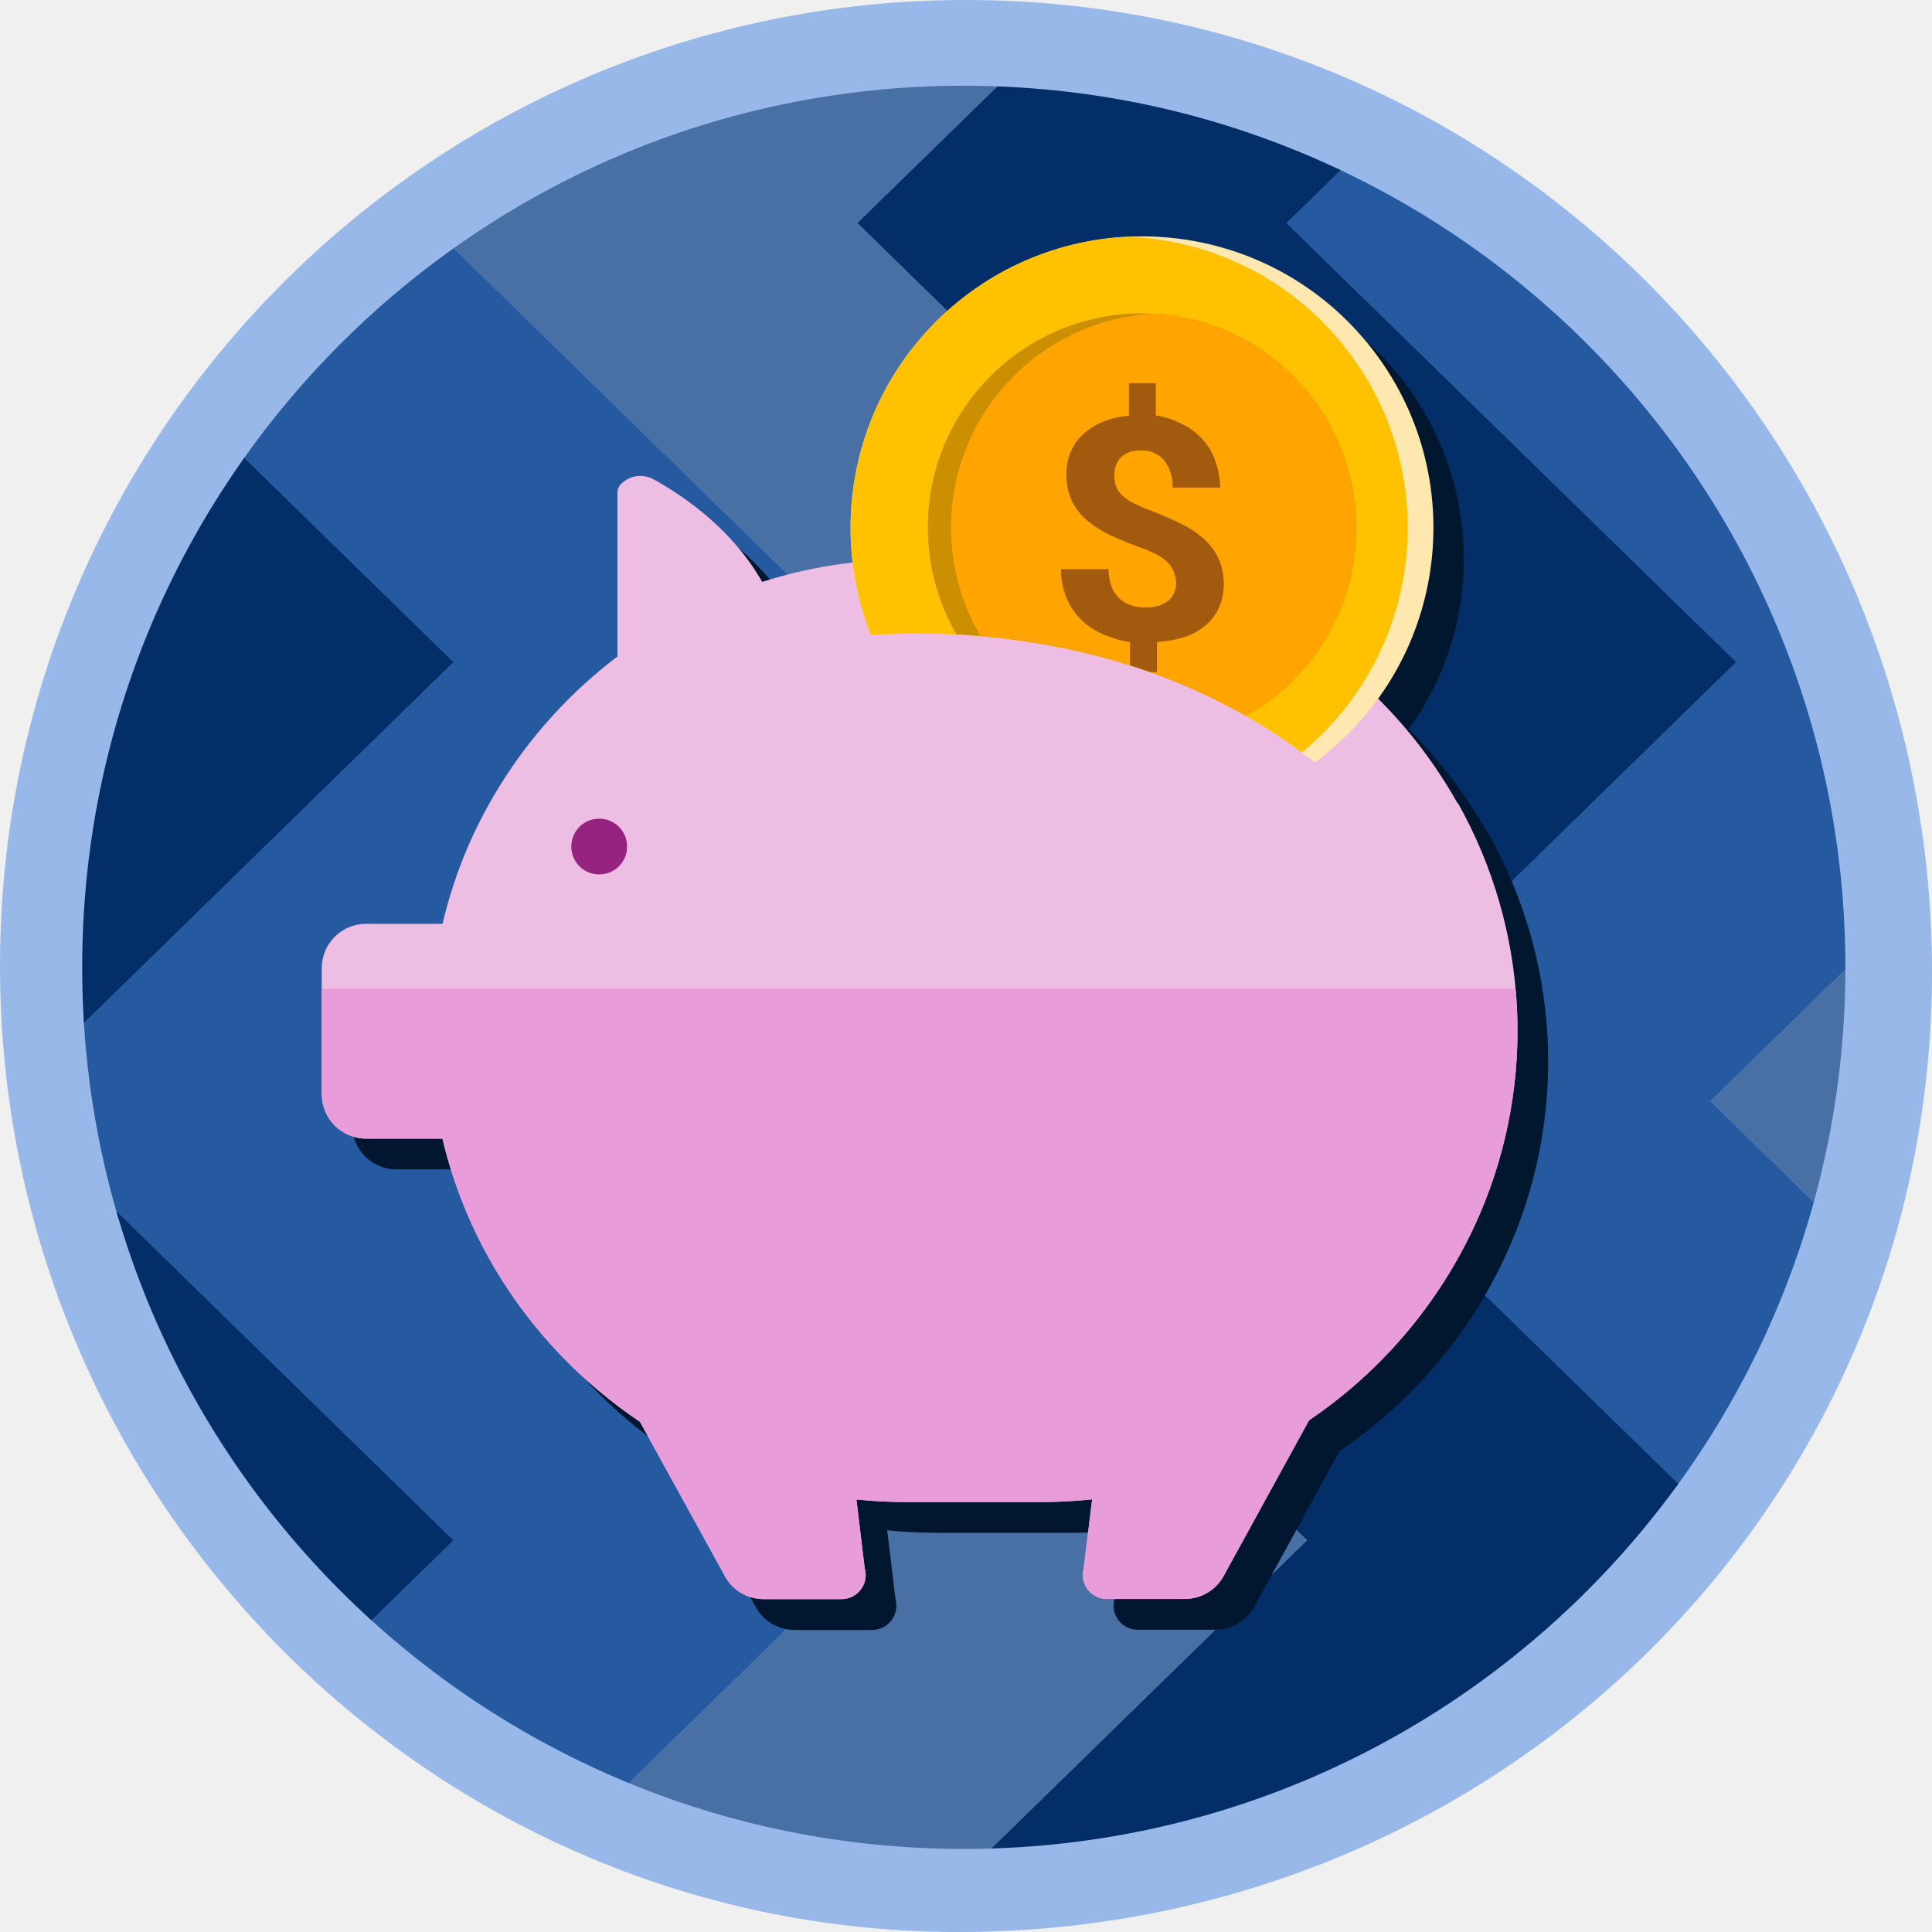
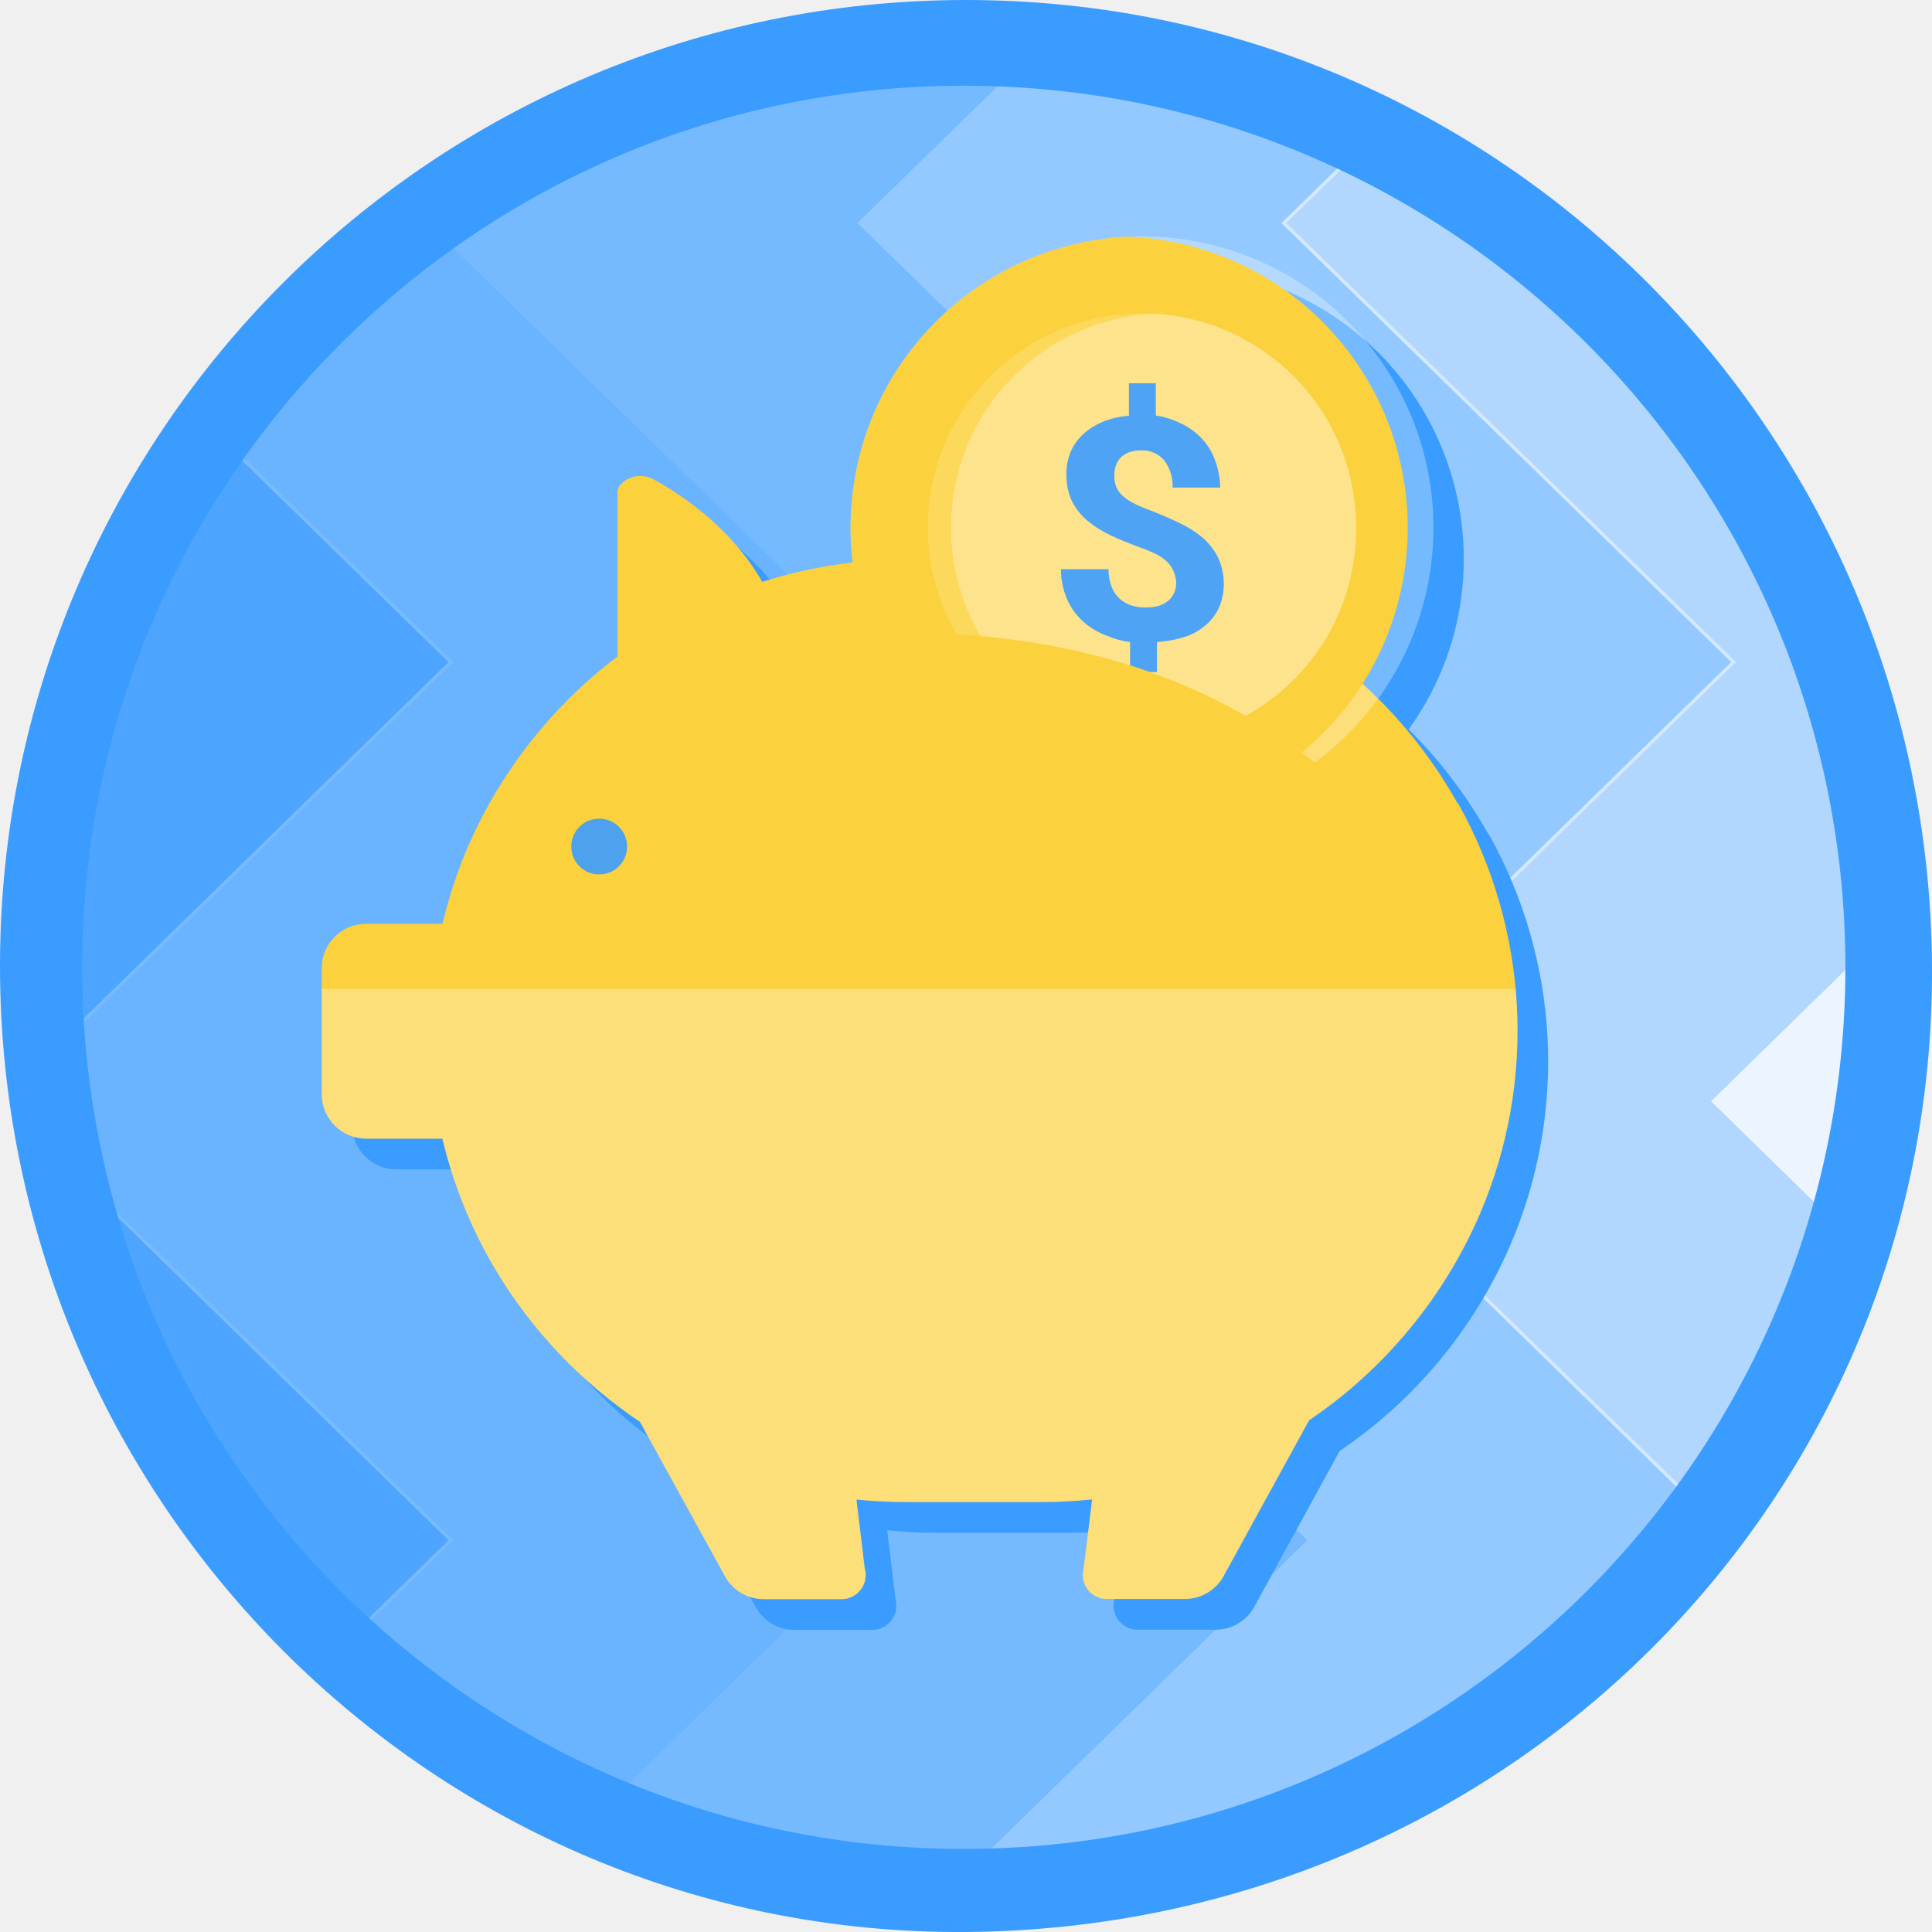
<svg xmlns="http://www.w3.org/2000/svg" xmlns:xlink="http://www.w3.org/1999/xlink" width="24" height="24" viewBox="0 0 24 24">
  <defs>
    <path id="wj2py7aqha" d="M.021 11.022c0 6.048 4.903 10.951 10.951 10.951 6.049 0 10.952-4.903 10.952-10.951C21.924 4.974 17.02.07 10.972.07 4.924.07.021 4.974.021 11.022z" />
    <path id="34uu33fx9c" d="M.021 11.022c0 6.048 4.903 10.951 10.951 10.951 6.049 0 10.952-4.903 10.952-10.951C21.924 4.974 17.02.07 10.972.07 4.924.07.021 4.974.021 11.022z" />
    <path id="xdcm0j1ome" d="M.021 11.022c0 6.048 4.903 10.951 10.951 10.951 6.049 0 10.952-4.903 10.952-10.951C21.924 4.974 17.02.07 10.972.07 4.924.07.021 4.974.021 11.022z" />
    <path id="tglek11jig" d="M.021 11.022c0 6.048 4.903 10.951 10.951 10.951 6.049 0 10.952-4.903 10.952-10.951C21.924 4.974 17.02.07 10.972.07 4.924.07.021 4.974.021 11.022z" />
    <path id="2w3ehshs4i" d="M.021 11.022c0 6.048 4.903 10.951 10.951 10.951 6.049 0 10.952-4.903 10.952-10.951C21.924 4.974 17.02.07 10.972.07 4.924.07.021 4.974.021 11.022z" />
    <path id="06umx7c0ok" d="M.021 11.022c0 6.048 4.903 10.951 10.951 10.951 6.049 0 10.952-4.903 10.952-10.951C21.924 4.974 17.02.07 10.972.07 4.924.07.021 4.974.021 11.022z" />
    <path id="z0zyg3f6bm" d="M3.75.174c-.02.028-.032.061-.032.096v2.033c-.817.619-1.46 1.44-1.865 2.38-.129.305-.232.619-.308.94H.597c-.303 0-.55.244-.552.547v1.574c.002.303.249.548.552.548h.947c.137.578.362 1.13.666 1.64.451.75 1.062 1.39 1.788 1.878l1.042 1.893c.092.189.283.309.493.31h.972c.165-.001.298-.137.297-.303 0-.026-.004-.052-.012-.078l-.103-.857c.203.021.407.032.612.032h1.69c.209 0 .418-.011.626-.034l-.105.857c-.044.16.049.326.208.37.026.007.052.011.078.011h.972c.21-.001.401-.121.494-.31l1.048-1.91c.938-.635 1.674-1.525 2.122-2.564.708-1.651.607-3.537-.273-5.103l-.005.002c-1.049-1.87-3.025-3.027-5.168-3.028h-1.69c-.604 0-1.204.094-1.78.277C5.158.744 4.576.328 4.17.104 4.118.074 4.06.06 4.004.06c-.095 0-.188.04-.254.114z" />
    <path id="wda4avtilo" d="M.32 1.816l-.309 1.76.533 3.17S4.3 6.13 6.989 8.737L9.23 4.562l-.924-2.746-3.42-1.73" />
    <path id="i296j4d6hq" d="M1.295.916C.098 1.95-.256 3.596.295 4.99c.97-.068 3.45-.052 5.513 1.582.075-.055.148-.114.22-.175 1.513-1.307 1.68-3.593.373-5.106C5.685.46 4.676.036 3.661.036c-.84 0-1.681.29-2.366.88" />
    <path id="f3ftoo83ms" d="M.32 1.816l-.309 1.76.533 3.17S4.3 6.13 6.989 8.737L9.23 4.562l-.924-2.746-3.42-1.73L.32 1.816z" />
    <path id="3vmqt0gr6u" d="M2.676.041C1.207.06.032 1.265.05 2.734c.006.472.134.914.354 1.295.98.052 2.316.28 3.595 1.011.814-.449 1.366-1.313 1.37-2.307v-.065C5.352 1.21 4.165.04 2.71.04h-.034" />
    <path id="q23ioa32lw" d="M.32 1.816l-.309 1.76.533 3.17S4.3 6.13 6.989 8.737L9.23 4.562l-.924-2.746-3.42-1.73" />
  </defs>
  <g fill="none" fill-rule="evenodd">
    <g>
      <g>
-         <path fill="#97B8E8" d="M24 12c.041 6.608-5.281 11.949-12 12-6.627.049-12-5.373-12-12S5.373 0 12 0s11.958 5.373 12 12" transform="translate(-40 -458) translate(40 458)" />
+         <path fill="#3B9CFF" d="M24 12c.041 6.608-5.281 11.949-12 12-6.627.049-12-5.373-12-12S5.373 0 12 0s11.958 5.373 12 12" transform="translate(-40 -458) translate(40 458)" />
        <g>
          <g>
            <g transform="translate(-40 -458) translate(40 458) translate(1 .995)">
              <mask id="f1vvsp4zdb" fill="#fff">
                <use xlink:href="#wj2py7aqha" />
              </mask>
-               <path fill="#4870A5" d="M20.25 1.776L27.2 -5.01 29.802 -2.346 25.58 1.776 31.167 7.23 25.58 12.685 31.167 18.139 25.58 23.593 29.802 27.716 27.2 30.381 20.25 23.593 25.835 18.139 20.25 12.685 25.835 7.23z" mask="url(#f1vvsp4zdb)" />
+               <path fill="#FFFFFF" opacity="0.9" d="M20.25 1.776L27.2 -5.01 29.802 -2.346 25.58 1.776 31.167 7.23 25.58 12.685 31.167 18.139 25.58 23.593 29.802 27.716 27.2 30.381 20.25 23.593 25.835 18.139 20.25 12.685 25.835 7.23z" mask="url(#f1vvsp4zdb)" />
            </g>
            <g transform="translate(-40 -458) translate(40 458) translate(1 .995)">
              <mask id="6jpgt06i8d" fill="#fff">
                <use xlink:href="#34uu33fx9c" />
              </mask>
-               <path fill="#255AA0" d="M14.918 1.776L21.869 -5.01 24.471 -2.346 20.249 1.776 25.835 7.23 20.249 12.685 25.835 18.139 20.249 23.593 24.471 27.716 21.869 30.381 14.919 23.593 20.505 18.139 14.919 12.685 20.505 7.23z" mask="url(#6jpgt06i8d)" />
+               <path fill="#FFFFFF" opacity="0.6" d="M14.918 1.776L21.869 -5.01 24.471 -2.346 20.249 1.776 25.835 7.23 20.249 12.685 25.835 18.139 20.249 23.593 24.471 27.716 21.869 30.381 14.919 23.593 20.505 18.139 14.919 12.685 20.505 7.23z" mask="url(#6jpgt06i8d)" />
            </g>
            <g transform="translate(-40 -458) translate(40 458) translate(1 .995)">
              <mask id="h77l9gxfwf" fill="#fff">
                <use xlink:href="#xdcm0j1ome" />
              </mask>
-               <path fill="#032E67" d="M9.648 1.776L16.599 -5.01 19.2 -2.346 14.979 1.776 20.565 7.23 14.979 12.685 20.565 18.139 14.979 23.593 19.2 27.716 16.598 30.381 9.648 23.593 15.234 18.139 9.648 12.685 15.234 7.23z" mask="url(#h77l9gxfwf)" />
+               <path fill="#FFFFFF" opacity="0.45" d="M9.648 1.776L16.599 -5.01 19.2 -2.346 14.979 1.776 20.565 7.23 14.979 12.685 20.565 18.139 14.979 23.593 19.2 27.716 16.598 30.381 9.648 23.593 15.234 18.139 9.648 12.685 15.234 7.23z" mask="url(#h77l9gxfwf)" />
            </g>
            <g transform="translate(-40 -458) translate(40 458) translate(1 .995)">
              <mask id="f43rvtp65h" fill="#fff">
                <use xlink:href="#tglek11jig" />
              </mask>
-               <path fill="#4870A5" d="M4.315 1.776L11.267 -5.01 13.869 -2.346 9.647 1.776 15.232 7.23 9.647 12.685 15.232 18.139 9.647 23.593 13.869 27.716 11.267 30.381 4.316 23.593 9.902 18.139 4.316 12.685 9.902 7.23z" mask="url(#f43rvtp65h)" />
+               <path fill="#FFFFFF" opacity="0.3" d="M4.315 1.776L11.267 -5.01 13.869 -2.346 9.647 1.776 15.232 7.23 9.647 12.685 15.232 18.139 9.647 23.593 13.869 27.716 11.267 30.381 4.316 23.593 9.902 18.139 4.316 12.685 9.902 7.23z" mask="url(#f43rvtp65h)" />
            </g>
            <g transform="translate(-40 -458) translate(40 458) translate(1 .995)">
              <mask id="mhne29ryoj" fill="#fff">
                <use xlink:href="#2w3ehshs4i" />
              </mask>
-               <path fill="#255AA0" d="M-1.015 1.776L5.936 -5.01 8.537 -2.346 4.316 1.776 9.902 7.23 4.315 12.685 9.902 18.139 4.315 23.593 8.537 27.716 5.935 30.381 -1.015 23.593 4.571 18.139 -1.015 12.685 4.571 7.23z" mask="url(#mhne29ryoj)" />
+               <path fill="#FFFFFF" opacity="0.24" d="M-1.015 1.776L5.936 -5.01 8.537 -2.346 4.316 1.776 9.902 7.23 4.315 12.685 9.902 18.139 4.315 23.593 8.537 27.716 5.935 30.381 -1.015 23.593 4.571 18.139 -1.015 12.685 4.571 7.23z" mask="url(#mhne29ryoj)" />
            </g>
            <g transform="translate(-40 -458) translate(40 458) translate(1 .995)">
              <mask id="y9xfcq6bhl" fill="#fff">
                <use xlink:href="#06umx7c0ok" />
              </mask>
-               <path fill="#032E67" d="M-6.286 1.776L0.665 -5.01 3.267 -2.346 -0.954 1.776 4.631 7.23 -0.955 12.685 4.631 18.139 -0.955 23.593 3.267 27.716 0.665 30.381 -6.286 23.593 -0.699 18.139 -6.286 12.685 -0.699 7.23z" mask="url(#y9xfcq6bhl)" />
+               <path fill="#FFFFFF" opacity="0.09" d="M-6.286 1.776L0.665 -5.01 3.267 -2.346 -0.954 1.776 4.631 7.23 -0.955 12.685 4.631 18.139 -0.955 23.593 3.267 27.716 0.665 30.381 -6.286 23.593 -0.699 18.139 -6.286 12.685 -0.699 7.23z" mask="url(#y9xfcq6bhl)" />
            </g>
          </g>
          <g>
-             <path fill="#00172F" d="M14.535 7.078c-.268-.476-.6-.914-.988-1.299 1.17-1.62.804-3.883-.817-5.053-.615-.444-1.355-.684-2.115-.684h-.319c-1.999 0-3.619 1.62-3.619 3.619 0 .16.011.318.033.476-.275.044-.547.108-.813.19-.357-.627-.94-1.04-1.346-1.267-.139-.079-.314-.05-.42.07-.02.028-.03.062-.031.096v2.03c-.817.619-1.46 1.44-1.865 2.381-.13.304-.232.619-.308.94H.974c-.303 0-.55.244-.552.548v1.573c.002.304.249.548.552.548h.952c.136.577.361 1.13.666 1.639.45.75 1.061 1.392 1.788 1.88l1.041 1.89c.092.19.284.31.494.312h.972c.166-.003.299-.14.296-.306 0-.025-.004-.05-.01-.075l-.104-.857c.203.02.407.031.612.031H9.37c.209 0 .418-.011.626-.033l-.104.857c-.044.16.049.325.208.37.026.007.052.01.078.01h.972c.21 0 .401-.122.493-.31l1.047-1.911c.939-.634 1.675-1.524 2.123-2.564.708-1.651.606-3.537-.274-5.103l-.004.002z" transform="translate(-40 -458) translate(40 458) translate(1 .995) translate(2.952 2.286)" />
-             <path fill="#EEBDE4" d="M14.154 6.697C13.105 4.828 11.13 3.671 8.986 3.67h-1.69c-.604 0-1.204.094-1.78.277-.358-.632-.94-1.048-1.346-1.272-.139-.078-.314-.049-.42.07-.02.028-.032.062-.032.096v2.033c-.817.62-1.46 1.44-1.865 2.381-.129.304-.232.618-.308.94H.597c-.303-.001-.55.243-.552.547v1.573c.002.304.249.549.552.549h.947c.137.577.362 1.13.666 1.639.451.75 1.062 1.391 1.788 1.879l1.042 1.892c.092.19.283.31.493.31h.972c.165-.001.298-.137.297-.302 0-.027-.004-.053-.012-.078l-.103-.857c.203.02.407.031.612.031h1.69c.209 0 .418-.011.626-.033l-.105.857c-.044.16.049.325.208.37.026.007.052.01.078.01h.972c.21 0 .401-.12.494-.31l1.048-1.91c.938-.634 1.674-1.524 2.122-2.564.708-1.65.607-3.537-.273-5.103l-.005.002z" transform="translate(-40 -458) translate(40 458) translate(1 .995) translate(2.952 2.286)" />
+             <path fill="#3B9CFF" d="M14.535 7.078c-.268-.476-.6-.914-.988-1.299 1.17-1.62.804-3.883-.817-5.053-.615-.444-1.355-.684-2.115-.684h-.319c-1.999 0-3.619 1.62-3.619 3.619 0 .16.011.318.033.476-.275.044-.547.108-.813.19-.357-.627-.94-1.04-1.346-1.267-.139-.079-.314-.05-.42.07-.02.028-.03.062-.031.096v2.03c-.817.619-1.46 1.44-1.865 2.381-.13.304-.232.619-.308.94H.974c-.303 0-.55.244-.552.548v1.573c.002.304.249.548.552.548h.952c.136.577.361 1.13.666 1.639.45.75 1.061 1.392 1.788 1.88l1.041 1.89c.092.19.284.31.494.312h.972c.166-.003.299-.14.296-.306 0-.025-.004-.05-.01-.075l-.104-.857c.203.02.407.031.612.031H9.37c.209 0 .418-.011.626-.033l-.104.857c-.044.16.049.325.208.37.026.007.052.01.078.01h.972c.21 0 .401-.122.493-.31l1.047-1.911c.939-.634 1.675-1.524 2.123-2.564.708-1.651.606-3.537-.274-5.103l-.004.002z" transform="translate(-40 -458) translate(40 458) translate(1 .995) translate(2.952 2.286)" />
+             <path fill="#FBD13E" d="M14.154 6.697C13.105 4.828 11.13 3.671 8.986 3.67h-1.69c-.604 0-1.204.094-1.78.277-.358-.632-.94-1.048-1.346-1.272-.139-.078-.314-.049-.42.07-.02.028-.032.062-.032.096v2.033c-.817.62-1.46 1.44-1.865 2.381-.129.304-.232.618-.308.94H.597c-.303-.001-.55.243-.552.547v1.573c.002.304.249.549.552.549h.947c.137.577.362 1.13.666 1.639.451.75 1.062 1.391 1.788 1.879l1.042 1.892c.092.19.283.31.493.31h.972c.165-.001.298-.137.297-.302 0-.027-.004-.053-.012-.078l-.103-.857c.203.02.407.031.612.031h1.69c.209 0 .418-.011.626-.033l-.105.857c-.044.16.049.325.208.37.026.007.052.01.078.01h.972c.21 0 .401-.12.494-.31l1.048-1.91c.938-.634 1.674-1.524 2.122-2.564.708-1.65.607-3.537-.273-5.103l-.005.002z" transform="translate(-40 -458) translate(40 458) translate(1 .995) translate(2.952 2.286)" />
          </g>
          <g transform="translate(-40 -458) translate(40 458) translate(1 .995) translate(2.952 4.857)">
            <mask id="zinafd951n" fill="#fff">
              <use xlink:href="#z0zyg3f6bm" />
            </mask>
-             <path fill="#E89CD9" d="M-0.465 14.122L15.593 14.122 15.593 6.431 -0.465 6.431z" mask="url(#zinafd951n)" />
+             <path fill="#FFFFFF" opacity="0.3" d="M-0.465 14.122L15.593 14.122 15.593 6.431 -0.465 6.431z" mask="url(#zinafd951n)" />
          </g>
          <g transform="translate(-40 -458) translate(40 458) translate(1 .995) translate(8.857 .19)">
            <mask id="aji4ldlqqp" fill="#fff">
              <use xlink:href="#wda4avtilo" />
            </mask>
-             <path fill="#FFE8B0" d="M1.963 2.632c1.513-1.307 3.799-1.14 5.106.373s1.14 3.799-.373 5.106-3.8 1.14-5.106-.373c-1.307-1.513-1.14-3.8.373-5.106" mask="url(#aji4ldlqqp)" />
+             <path fill="#FFFFFF" opacity="0.3" d="M1.963 2.632c1.513-1.307 3.799-1.14 5.106.373s1.14 3.799-.373 5.106-3.8 1.14-5.106-.373c-1.307-1.513-1.14-3.8.373-5.106" mask="url(#aji4ldlqqp)" />
          </g>
          <g transform="translate(-40 -458) translate(40 458) translate(1 .995) translate(9.524 1.905)">
            <mask id="muqjas3air" fill="#fff">
              <use xlink:href="#i296j4d6hq" />
            </mask>
-             <path fill="#FFC100" d="M.977.917c1.513-1.306 3.799-1.14 5.106.374 1.306 1.513 1.14 3.799-.374 5.105C4.196 7.703 1.91 7.536.604 6.023-.703 4.51-.536 2.224.977.917" mask="url(#muqjas3air)" />
+             <path fill="#FBD13E" opacity="1" d="M.977.917c1.513-1.306 3.799-1.14 5.106.374 1.306 1.513 1.14 3.799-.374 5.105C4.196 7.703 1.91 7.536.604 6.023-.703 4.51-.536 2.224.977.917" mask="url(#muqjas3air)" />
          </g>
          <g transform="translate(-40 -458) translate(40 458) translate(1 .995) translate(8.857 .19)">
            <mask id="y1er06avut" fill="#fff">
              <use xlink:href="#f3ftoo83ms" />
            </mask>
-             <path fill="#CC8F02" d="M6.989 5.368v-.034C6.97 3.865 5.764 2.69 4.296 2.708 2.826 2.726 1.65 3.932 1.669 5.4c.018 1.456 1.204 2.627 2.66 2.627h.034v.007C5.812 8.023 6.98 6.85 6.989 5.4v-.032z" mask="url(#y1er06avut)" />
+             <path fill="#FFFFFF" opacity="0.15" d="M6.989 5.368v-.034C6.97 3.865 5.764 2.69 4.296 2.708 2.826 2.726 1.65 3.932 1.669 5.4c.018 1.456 1.204 2.627 2.66 2.627h.034v.007C5.812 8.023 6.98 6.85 6.989 5.4v-.032z" mask="url(#y1er06avut)" />
          </g>
          <g transform="translate(-40 -458) translate(40 458) translate(1 .995) translate(10.476 2.857)">
            <mask id="ikjr4ef86v" fill="#fff">
              <use xlink:href="#3vmqt0gr6u" />
            </mask>
-             <path fill="#FFA400" d="M5.658 2.701v-.033C5.64 1.198 4.434.023 2.965.04 1.496.06.32 1.265.338 2.734.357 4.191 1.543 5.361 3 5.361h.032v.008C4.48 5.356 5.65 4.182 5.658 2.733v-.032" mask="url(#ikjr4ef86v)" />
+             <path fill="#FFFFFF" opacity="0.3" d="M5.658 2.701v-.033C5.64 1.198 4.434.023 2.965.04 1.496.06.32 1.265.338 2.734.357 4.191 1.543 5.361 3 5.361h.032v.008C4.48 5.356 5.65 4.182 5.658 2.733v-.032" mask="url(#ikjr4ef86v)" />
          </g>
          <g transform="translate(-40 -458) translate(40 458) translate(1 .995) translate(8.857 .19)">
            <mask id="dqaxt6hgsx" fill="#fff">
              <use xlink:href="#q23ioa32lw" />
            </mask>
-             <path fill="#A25A0E" d="M5.268 5.728c-.048-.091-.113-.172-.19-.238-.088-.072-.184-.133-.287-.18-.109-.054-.231-.105-.364-.157-.038-.013-.07-.026-.102-.04-.032-.013-.075-.034-.107-.05-.05-.025-.095-.057-.135-.095-.032-.03-.057-.066-.074-.106-.015-.04-.023-.084-.023-.127-.002-.044.003-.088.017-.13.012-.039.032-.075.06-.104.03-.03.067-.053.107-.068.05-.017.102-.025.155-.023.104-.003.204.04.274.116.077.098.116.221.11.346h.592c-.002-.116-.024-.231-.064-.34-.036-.098-.09-.188-.16-.265-.072-.076-.156-.139-.25-.185-.102-.052-.212-.088-.326-.106v-.4h-.334v.404c-.11.008-.218.032-.32.073-.092.037-.177.09-.25.157-.069.063-.122.141-.158.228-.036.093-.053.192-.048.292 0 .11.024.219.072.319.047.09.112.17.19.236.087.072.183.132.286.18.11.052.233.102.369.151l.016.006c.062.022.123.048.183.077.049.025.094.057.134.095.033.031.06.069.077.11.02.044.032.09.036.138.002.044-.005.088-.022.128-.014.04-.039.075-.07.102-.035.03-.076.053-.12.067-.054.016-.111.024-.168.022h-.04c-.043-.003-.085-.01-.125-.022-.114-.031-.207-.113-.252-.222-.029-.073-.044-.152-.044-.231h-.591c0 .134.028.267.084.39.048.103.118.195.203.27.085.073.182.13.286.167.092.04.188.065.286.078v.373H4.515V6.79c.126-.007.25-.031.37-.071.093-.034.178-.085.25-.151.07-.063.124-.14.16-.226.037-.095.054-.196.05-.297-.003-.11-.029-.22-.077-.318" mask="url(#dqaxt6hgsx)" />
+             <path fill="#3B9CFF" opacity="0.9" d="M5.268 5.728c-.048-.091-.113-.172-.19-.238-.088-.072-.184-.133-.287-.18-.109-.054-.231-.105-.364-.157-.038-.013-.07-.026-.102-.04-.032-.013-.075-.034-.107-.05-.05-.025-.095-.057-.135-.095-.032-.03-.057-.066-.074-.106-.015-.04-.023-.084-.023-.127-.002-.044.003-.088.017-.13.012-.039.032-.075.06-.104.03-.03.067-.053.107-.068.05-.017.102-.025.155-.023.104-.003.204.04.274.116.077.098.116.221.11.346h.592c-.002-.116-.024-.231-.064-.34-.036-.098-.09-.188-.16-.265-.072-.076-.156-.139-.25-.185-.102-.052-.212-.088-.326-.106v-.4h-.334v.404c-.11.008-.218.032-.32.073-.092.037-.177.09-.25.157-.069.063-.122.141-.158.228-.036.093-.053.192-.048.292 0 .11.024.219.072.319.047.09.112.17.19.236.087.072.183.132.286.18.11.052.233.102.369.151l.016.006c.062.022.123.048.183.077.049.025.094.057.134.095.033.031.06.069.077.11.02.044.032.09.036.138.002.044-.005.088-.022.128-.014.04-.039.075-.07.102-.035.03-.076.053-.12.067-.054.016-.111.024-.168.022h-.04c-.043-.003-.085-.01-.125-.022-.114-.031-.207-.113-.252-.222-.029-.073-.044-.152-.044-.231h-.591c0 .134.028.267.084.39.048.103.118.195.203.27.085.073.182.13.286.167.092.04.188.065.286.078v.373H4.515V6.79c.126-.007.25-.031.37-.071.093-.034.178-.085.25-.151.07-.063.124-.14.16-.226.037-.095.054-.196.05-.297-.003-.11-.029-.22-.077-.318" mask="url(#dqaxt6hgsx)" />
          </g>
-           <path fill="#95237F" d="M6.097 9.525c-.002-.192.151-.349.343-.35.191-.003.348.15.35.342.003.192-.151.349-.342.35h-.004c-.19.002-.346-.152-.347-.342" transform="translate(-40 -458) translate(40 458) translate(1 .995)" />
+           <path fill="#3B9CFF" opacity="0.9" d="M6.097 9.525c-.002-.192.151-.349.343-.35.191-.003.348.15.35.342.003.192-.151.349-.342.35h-.004c-.19.002-.346-.152-.347-.342" transform="translate(-40 -458) translate(40 458) translate(1 .995)" />
        </g>
      </g>
    </g>
  </g>
</svg>
